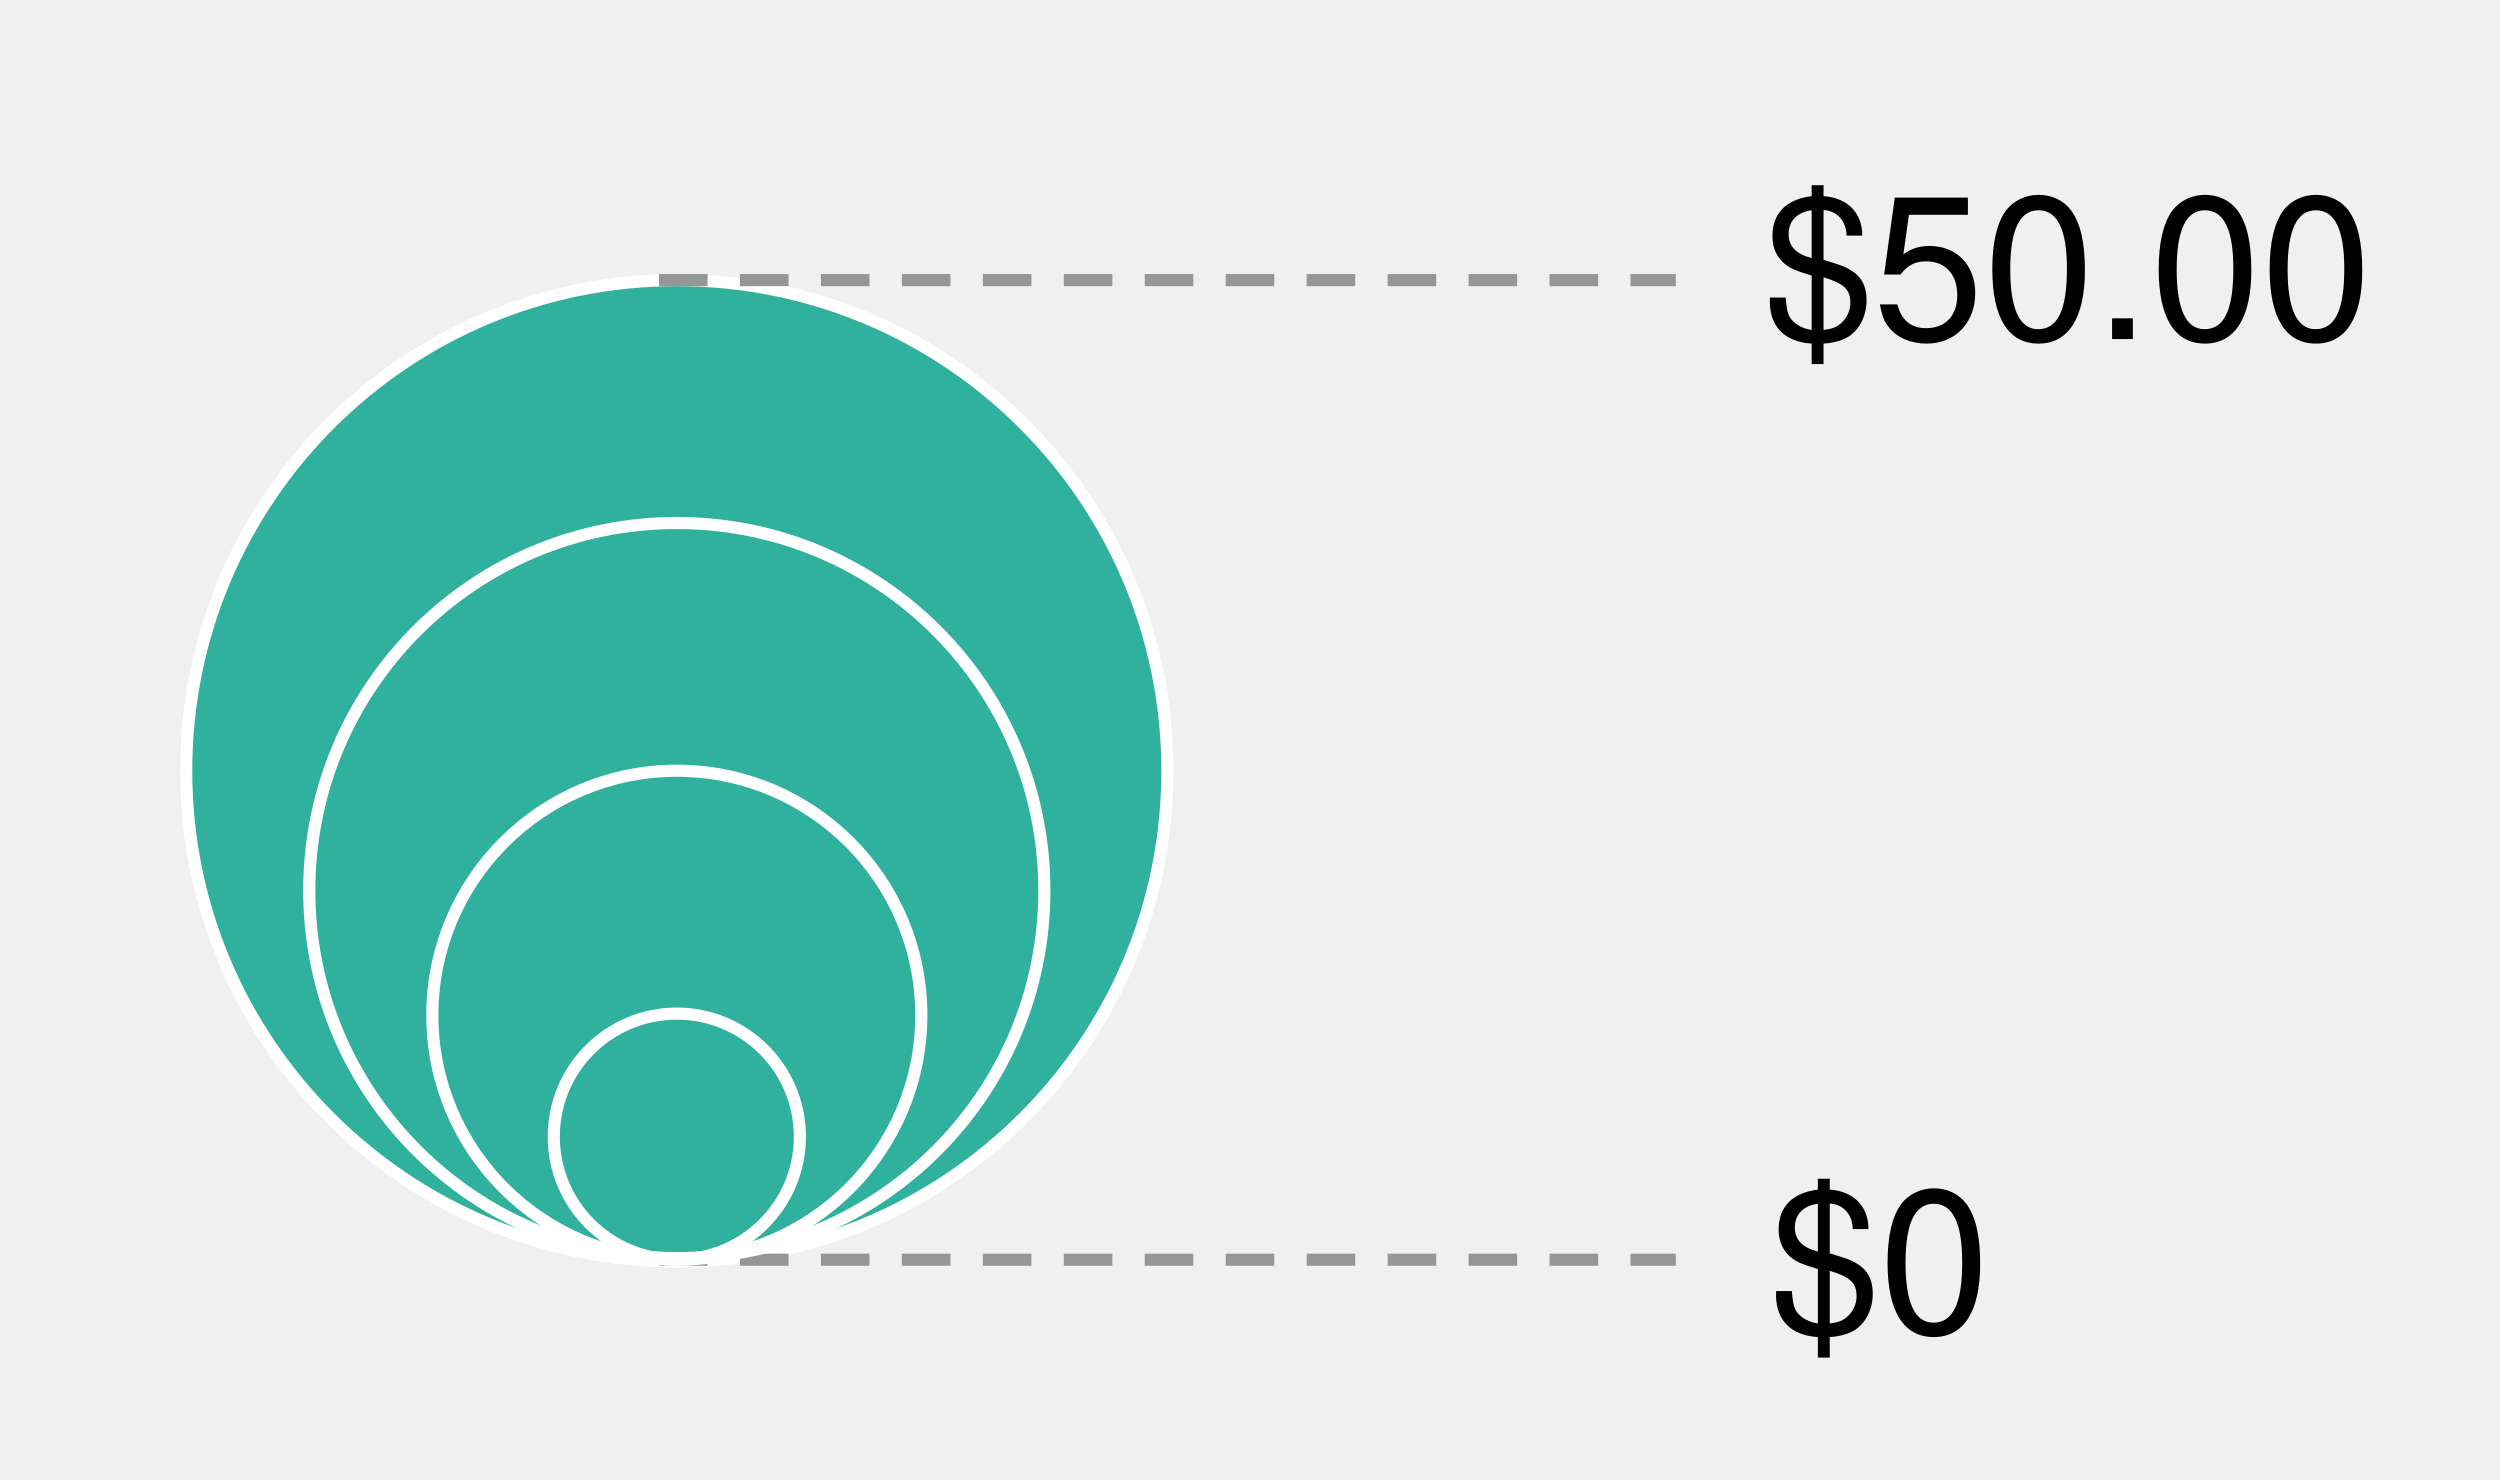
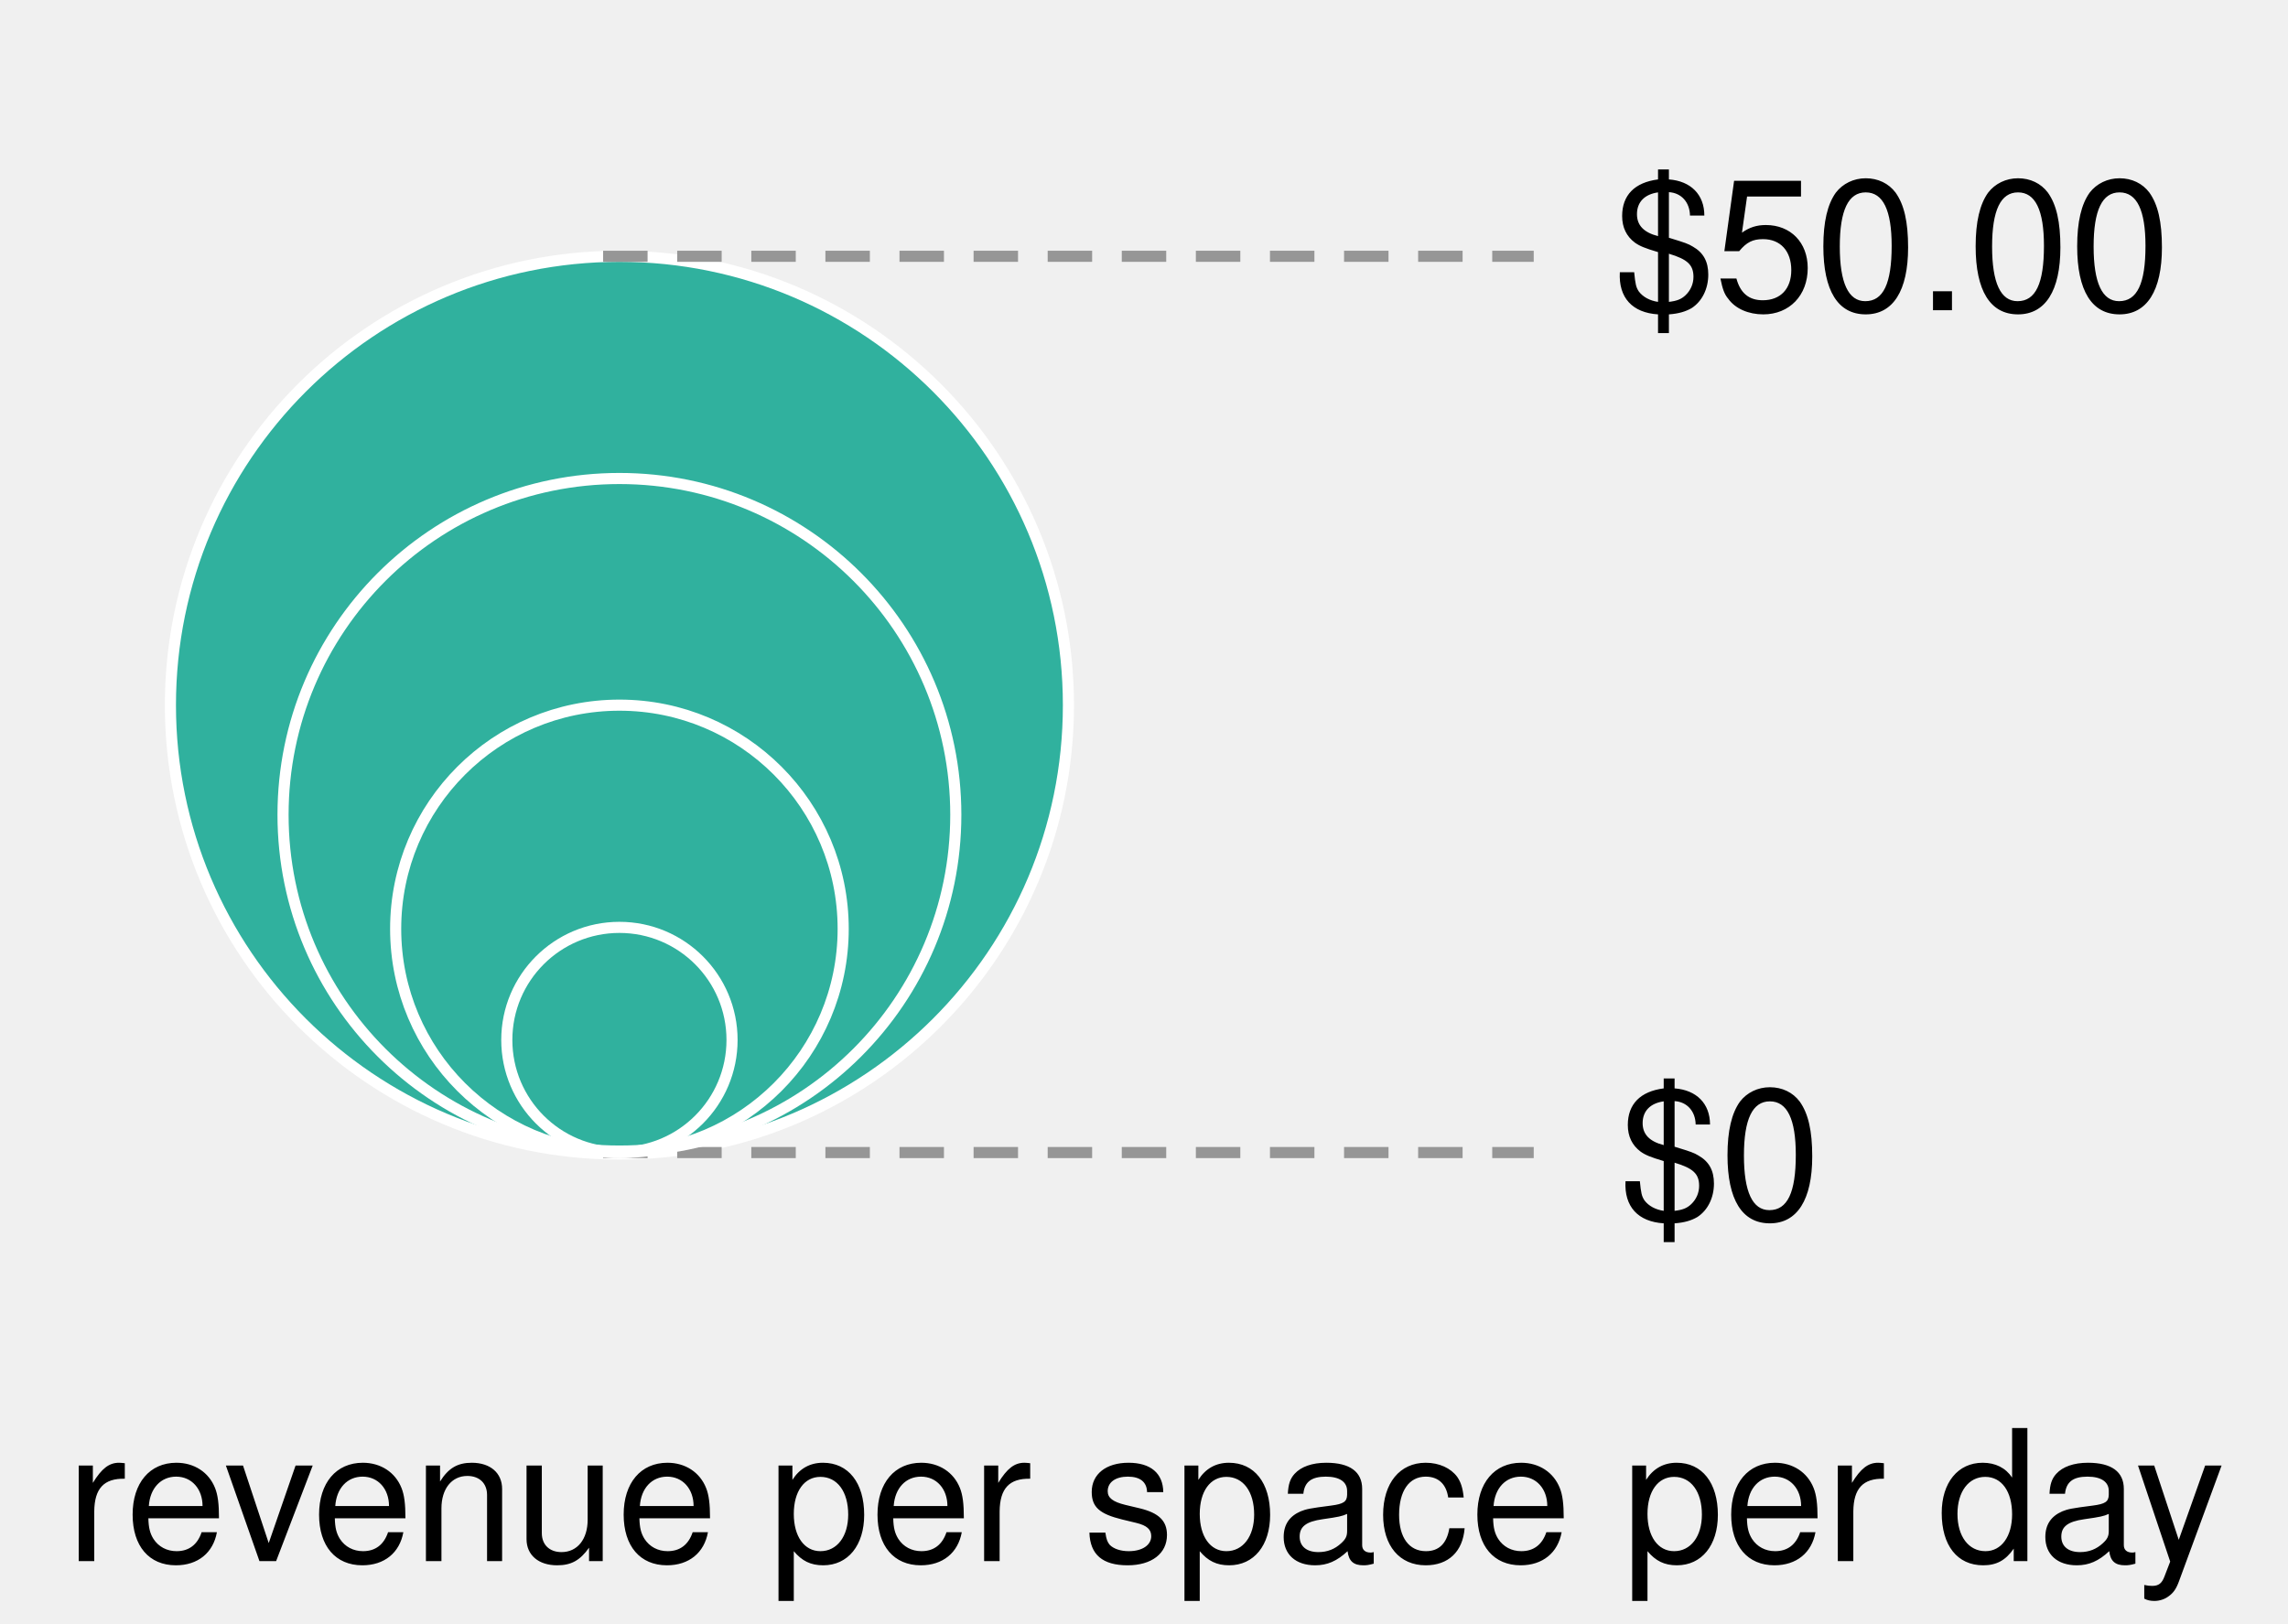
- <svg xmlns="http://www.w3.org/2000/svg" version="1.1" id="Layer_1" x="0px" y="0px" viewBox="0 0 154.4 91.4" style="enable-background:new 0 0 154.4 91.4;" xml:space="preserve">
+ <svg xmlns="http://www.w3.org/2000/svg" version="1.1" id="Layer_1" x="0px" y="0px" viewBox="0 0 154.4 109.6" style="enable-background:new 0 0 154.4 109.6;" xml:space="preserve">
  <style type="text/css">
	.st0{fill:#00A189;fill-opacity:0.8;stroke:#FFFFFF;stroke-width:0.75;}
	.st1{fill:none;stroke:#969696;stroke-width:0.75;stroke-dasharray:3,2;}
	.st2{font-family:'Helvetica';}
	.st3{font-size:12.322px;}
	.st4{fill:none;stroke:#FFFFFF;stroke-width:0.75;}
</style>
  <g id="Layer_1_00000088106634490937617890000011098282625189685654_">
    <circle class="st0" cx="41.8" cy="47.6" r="30.3" />
    <line class="st1" x1="40.7" y1="17.3" x2="103.5" y2="17.3" />
    <line class="st1" x1="40.7" y1="77.8" x2="103.5" y2="77.8" />
-     <text transform="matrix(1 0 0 1 108.8101 20.9396)" class="st2 st3">$50.00</text>
-     <text transform="matrix(1 0 0 1 109.1929 82.297)" class="st2 st3">$0</text>
+     <text transform="matrix(1 0 0 1 108.8101 20.9397)" class="st2 st3">$50.00</text>
+     <text transform="matrix(1 0 0 1 4.4694 105.3799)" class="st2 st3">revenue per space per day</text>
+     <text transform="matrix(1 0 0 1 109.1929 82.2969)" class="st2 st3">$0</text>
    <circle class="st4" cx="41.8" cy="55" r="22.7" />
    <circle class="st4" cx="41.8" cy="62.7" r="15.1" />
    <circle class="st4" cx="41.8" cy="70.2" r="7.6" />
  </g>
  <g id="PERCENTAGES">
</g>
</svg>
